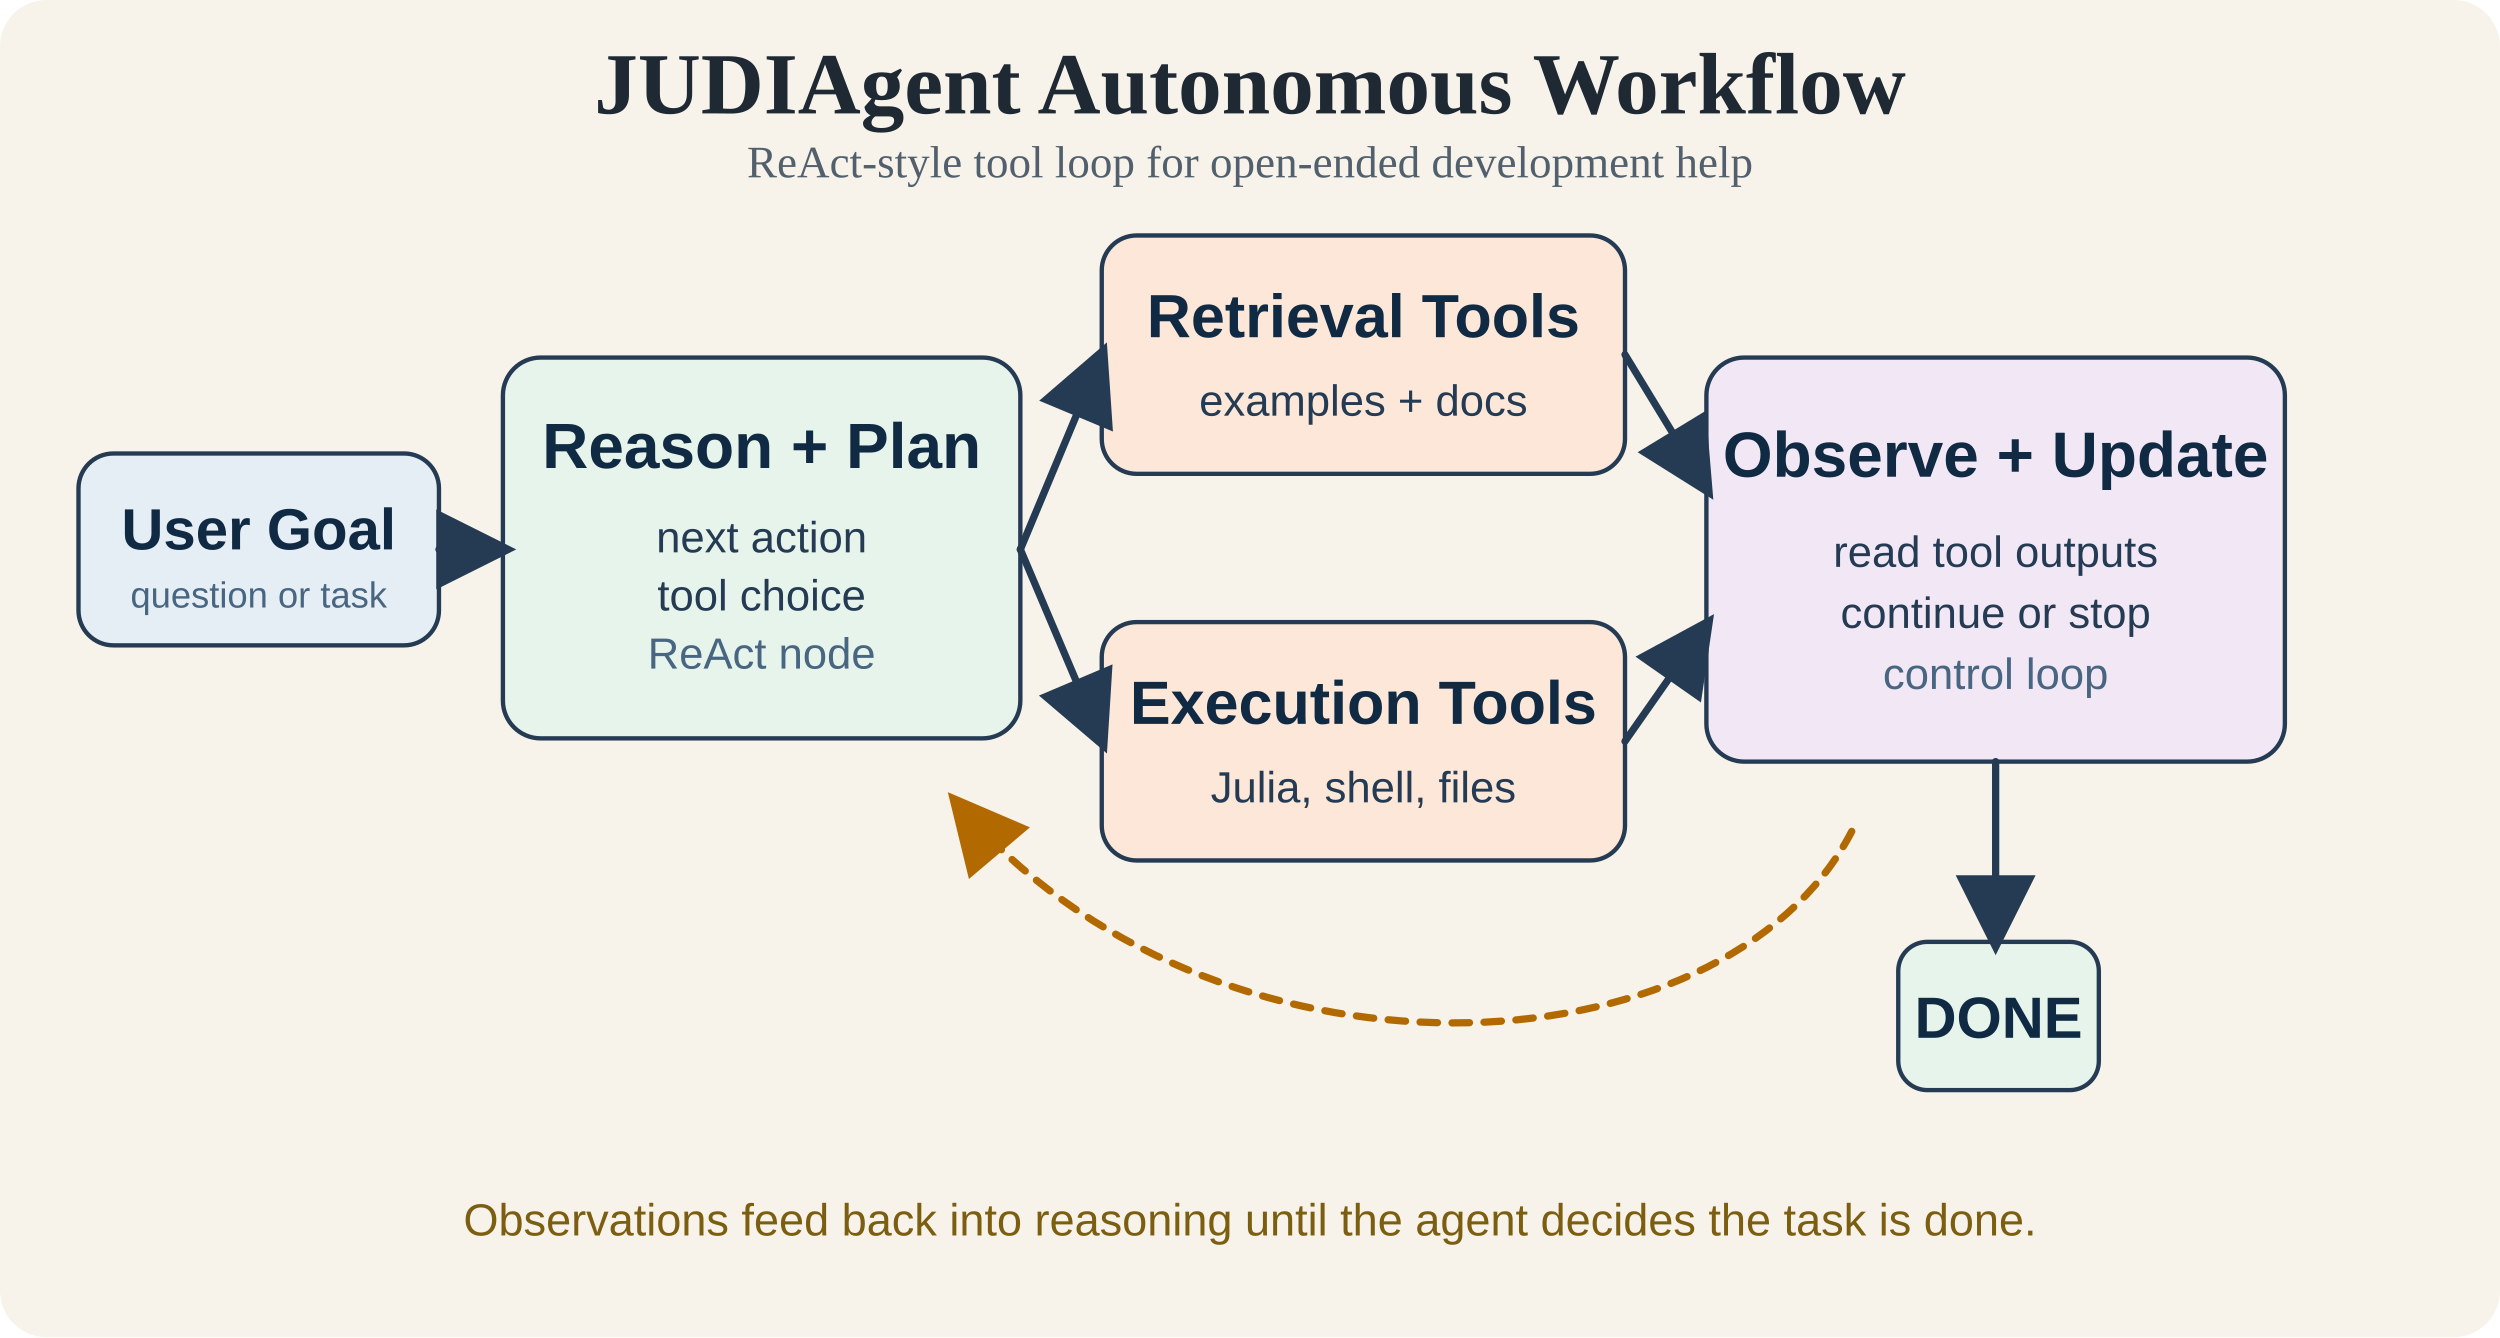
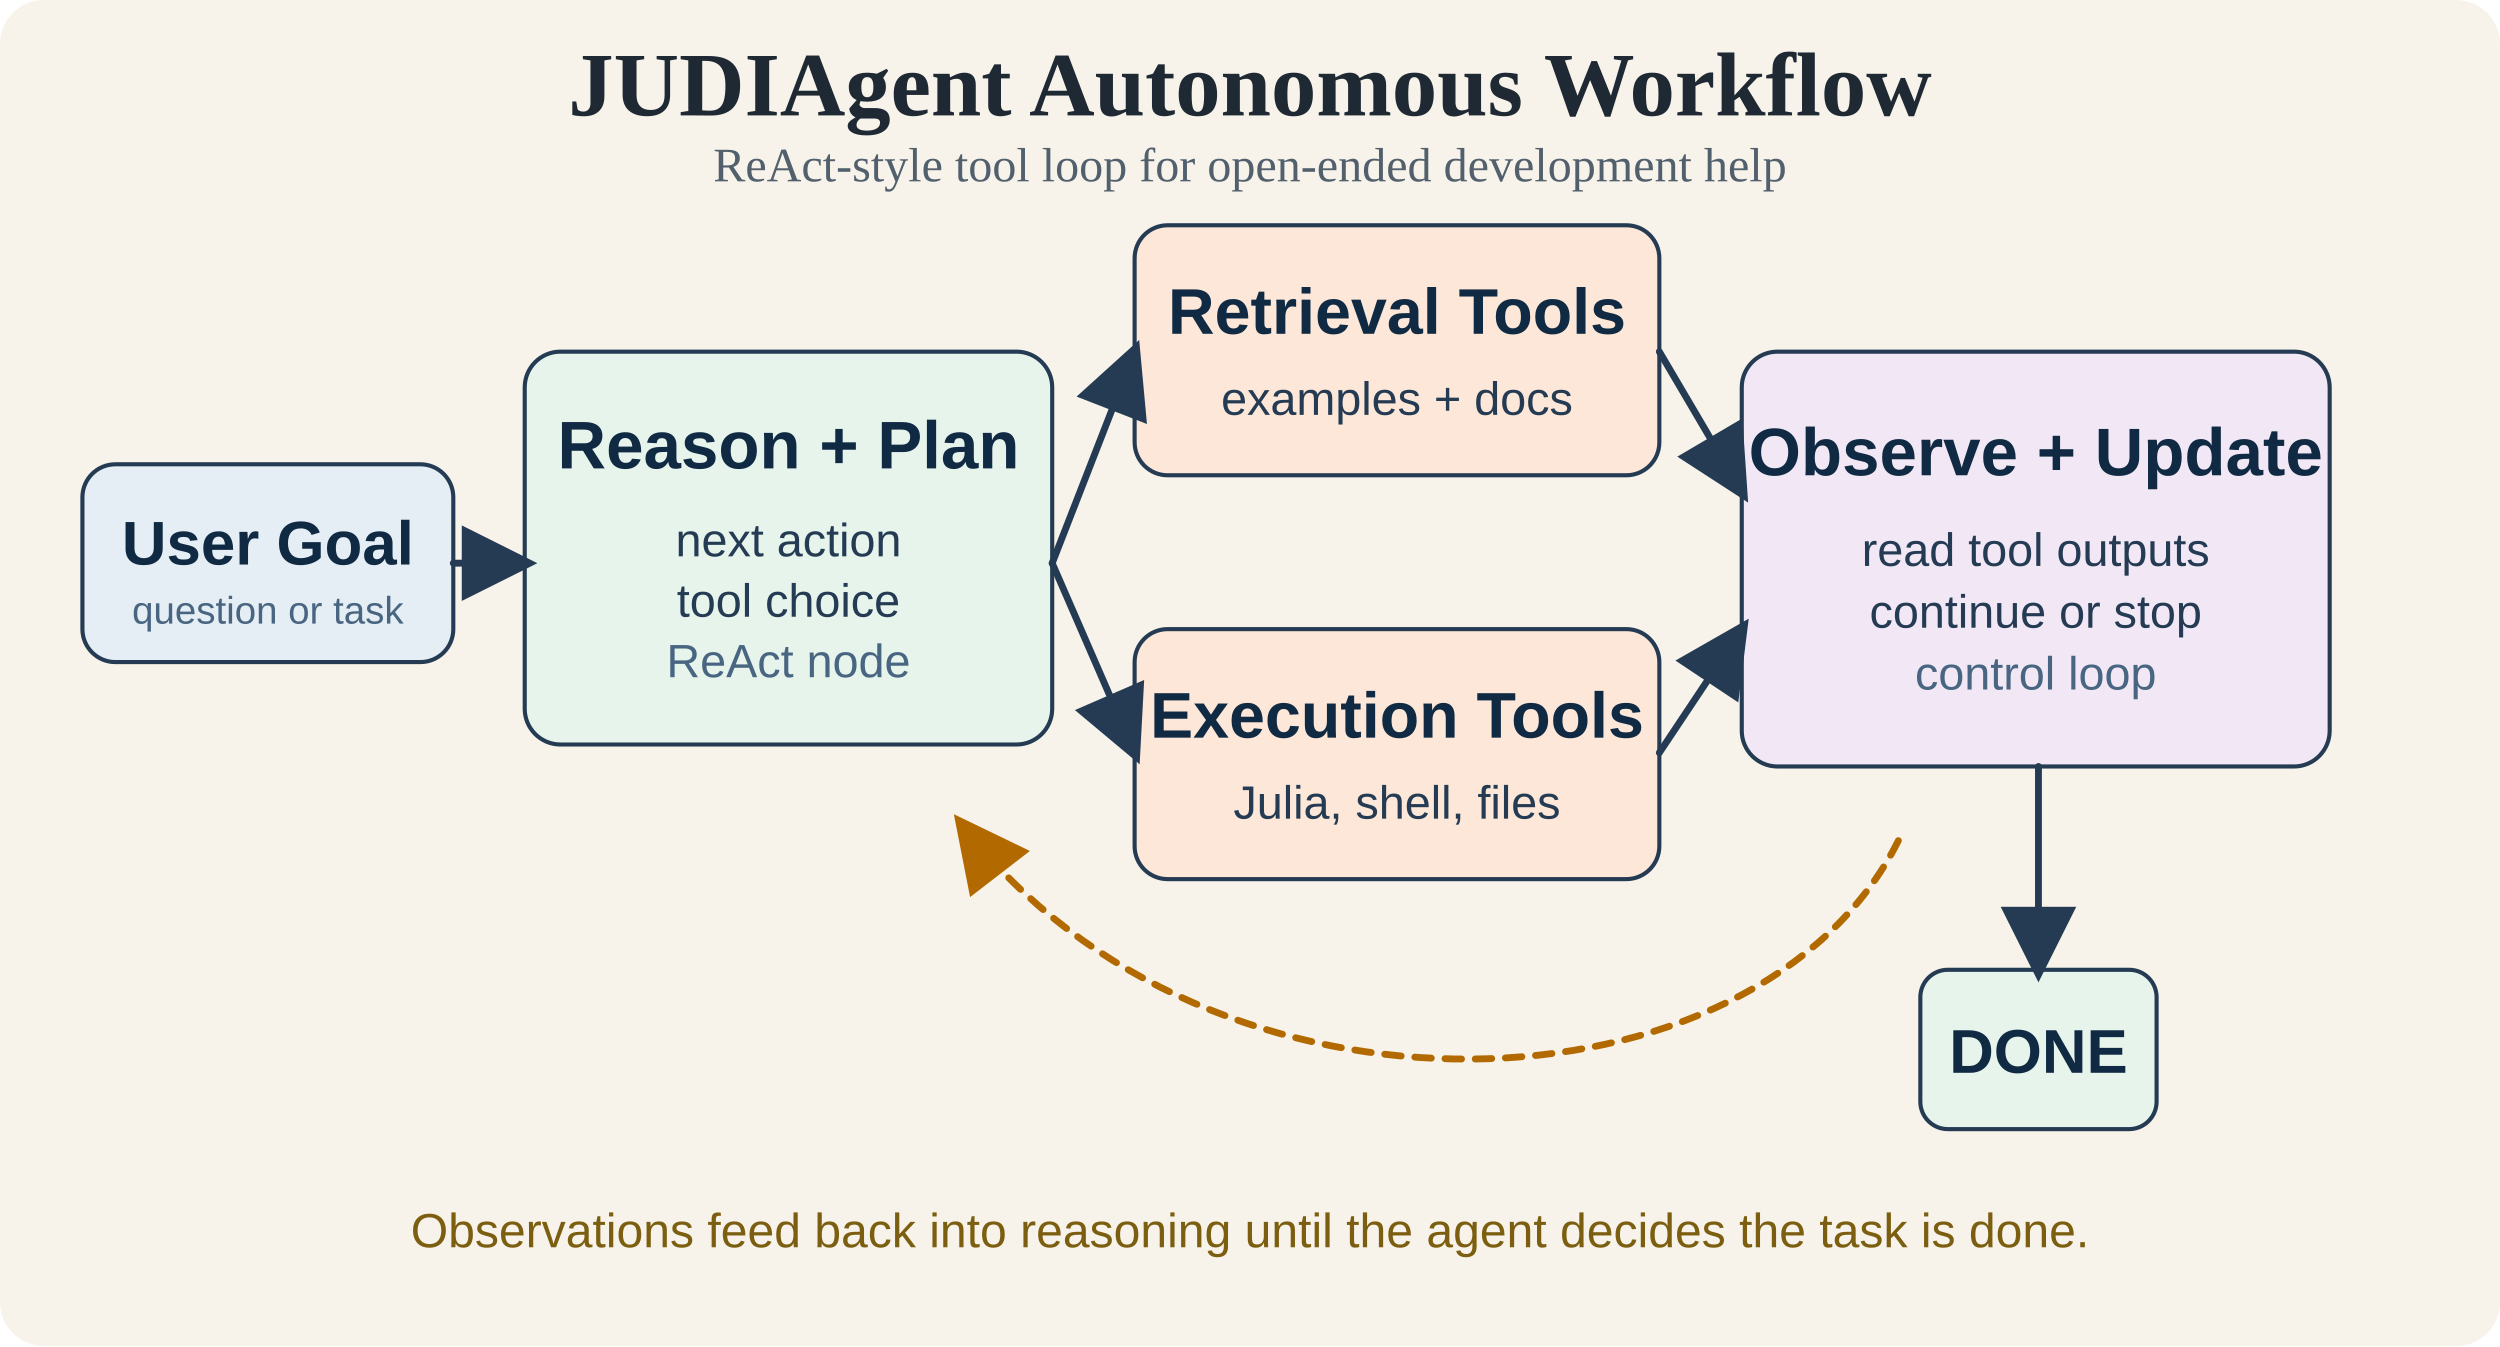
- <svg xmlns="http://www.w3.org/2000/svg" width="1720" height="920" viewBox="0 0 1720 920" fill="none">
+ <svg xmlns="http://www.w3.org/2000/svg" width="1820" height="980" viewBox="0 0 1820 980" fill="none">
  <defs>
    <marker id="arrow-navy" viewBox="0 0 12 12" refX="10" refY="6" markerWidth="11" markerHeight="11" orient="auto-start-reverse">
      <path d="M 0 0 L 12 6 L 0 12 z" fill="#243B53" />
    </marker>
    <marker id="arrow-gold" viewBox="0 0 12 12" refX="10" refY="6" markerWidth="11" markerHeight="11" orient="auto-start-reverse">
      <path d="M 0 0 L 12 6 L 0 12 z" fill="#B26A00" />
    </marker>
  </defs>
-   <rect width="1720" height="920" rx="32" fill="#F7F3EA" />
-   <text x="860" y="78" text-anchor="middle" font-family="Georgia, 'Times New Roman', serif" font-size="60" font-weight="700" fill="#1F2933">JUDIAgent Autonomous Workflow</text>
-   <text x="860" y="122" text-anchor="middle" font-family="Georgia, 'Times New Roman', serif" font-size="31" fill="#52606D">ReAct-style tool loop for open-ended development help</text>
-   <rect x="54" y="312" width="248" height="132" rx="24" fill="#E6EEF5" stroke="#243B53" stroke-width="3" />
-   <text x="178" y="378" text-anchor="middle" font-family="Arial, sans-serif" font-size="40" font-weight="700" fill="#102A43">User Goal</text>
-   <text x="178" y="418" text-anchor="middle" font-family="Arial, sans-serif" font-size="25" fill="#486581">question or task</text>
-   <rect x="346" y="246" width="356" height="262" rx="26" fill="#E7F4EC" stroke="#243B53" stroke-width="3" />
-   <text x="524" y="322" text-anchor="middle" font-family="Arial, sans-serif" font-size="44" font-weight="700" fill="#102A43">Reason + Plan</text>
-   <text x="524" y="380" text-anchor="middle" font-family="Arial, sans-serif" font-size="30" fill="#243B53">next action</text>
-   <text x="524" y="420" text-anchor="middle" font-family="Arial, sans-serif" font-size="30" fill="#243B53">tool choice</text>
-   <text x="524" y="460" text-anchor="middle" font-family="Arial, sans-serif" font-size="30" fill="#486581">ReAct node</text>
-   <rect x="758" y="162" width="360" height="164" rx="24" fill="#FCE7D8" stroke="#243B53" stroke-width="3" />
-   <text x="938" y="232" text-anchor="middle" font-family="Arial, sans-serif" font-size="42" font-weight="700" fill="#102A43">Retrieval Tools</text>
-   <text x="938" y="286" text-anchor="middle" font-family="Arial, sans-serif" font-size="30" fill="#243B53">examples + docs</text>
-   <rect x="758" y="428" width="360" height="164" rx="24" fill="#FCE7D8" stroke="#243B53" stroke-width="3" />
-   <text x="938" y="498" text-anchor="middle" font-family="Arial, sans-serif" font-size="42" font-weight="700" fill="#102A43">Execution Tools</text>
-   <text x="938" y="552" text-anchor="middle" font-family="Arial, sans-serif" font-size="30" fill="#243B53">Julia, shell, files</text>
-   <rect x="1174" y="246" width="398" height="278" rx="26" fill="#F2E8F5" stroke="#243B53" stroke-width="3" />
-   <text x="1373" y="328" text-anchor="middle" font-family="Arial, sans-serif" font-size="44" font-weight="700" fill="#102A43">Observe + Update</text>
-   <text x="1373" y="390" text-anchor="middle" font-family="Arial, sans-serif" font-size="30" fill="#243B53">read tool outputs</text>
-   <text x="1373" y="432" text-anchor="middle" font-family="Arial, sans-serif" font-size="30" fill="#243B53">continue or stop</text>
-   <text x="1373" y="474" text-anchor="middle" font-family="Arial, sans-serif" font-size="30" fill="#486581">control loop</text>
-   <rect x="1306" y="648" width="138" height="102" rx="20" fill="#E7F4EC" stroke="#243B53" stroke-width="3" />
-   <text x="1375" y="714" text-anchor="middle" font-family="Arial, sans-serif" font-size="40" font-weight="700" fill="#102A43">DONE</text>
-   <path d="M302 378 H346" stroke="#243B53" stroke-width="5" stroke-linecap="round" marker-end="url(#arrow-navy)" />
-   <path d="M702 378 L758 244" stroke="#243B53" stroke-width="5" stroke-linecap="round" marker-end="url(#arrow-navy)" />
-   <path d="M702 378 L758 510" stroke="#243B53" stroke-width="5" stroke-linecap="round" marker-end="url(#arrow-navy)" />
-   <path d="M1118 244 L1174 336" stroke="#243B53" stroke-width="5" stroke-linecap="round" marker-end="url(#arrow-navy)" />
-   <path d="M1118 510 L1174 430" stroke="#243B53" stroke-width="5" stroke-linecap="round" marker-end="url(#arrow-navy)" />
-   <path d="M1373 524 V648" stroke="#243B53" stroke-width="5" stroke-linecap="round" marker-end="url(#arrow-navy)" />
-   <path d="M1274 572 C1186 742 834 760 658 552" stroke="#B26A00" stroke-width="5" stroke-linecap="round" stroke-dasharray="12 10" fill="none" marker-end="url(#arrow-gold)" />
-   <text x="860" y="850" text-anchor="middle" font-family="Arial, sans-serif" font-size="31" fill="#7C5E10">Observations feed back into reasoning until the agent decides the task is done.</text>
+   <rect width="1820" height="980" rx="32" fill="#F7F3EA" />
+   <text x="910" y="84" text-anchor="middle" font-family="Georgia, 'Times New Roman', serif" font-size="66" font-weight="700" fill="#1F2933">JUDIAgent Autonomous Workflow</text>
+   <text x="910" y="132" text-anchor="middle" font-family="Georgia, 'Times New Roman', serif" font-size="35" fill="#52606D">ReAct-style tool loop for open-ended development help</text>
+   <rect x="60" y="338" width="270" height="144" rx="24" fill="#E6EEF5" stroke="#243B53" stroke-width="3" />
+   <text x="195" y="411" text-anchor="middle" font-family="Arial, sans-serif" font-size="45" font-weight="700" fill="#102A43">User Goal</text>
+   <text x="195" y="454" text-anchor="middle" font-family="Arial, sans-serif" font-size="28" fill="#486581">question or task</text>
+   <rect x="382" y="256" width="384" height="286" rx="26" fill="#E7F4EC" stroke="#243B53" stroke-width="3" />
+   <text x="574" y="341" text-anchor="middle" font-family="Arial, sans-serif" font-size="49" font-weight="700" fill="#102A43">Reason + Plan</text>
+   <text x="574" y="405" text-anchor="middle" font-family="Arial, sans-serif" font-size="34" fill="#243B53">next action</text>
+   <text x="574" y="449" text-anchor="middle" font-family="Arial, sans-serif" font-size="34" fill="#243B53">tool choice</text>
+   <text x="574" y="493" text-anchor="middle" font-family="Arial, sans-serif" font-size="34" fill="#486581">ReAct node</text>
+   <rect x="826" y="164" width="382" height="182" rx="24" fill="#FCE7D8" stroke="#243B53" stroke-width="3" />
+   <text x="1017" y="243" text-anchor="middle" font-family="Arial, sans-serif" font-size="47" font-weight="700" fill="#102A43">Retrieval Tools</text>
+   <text x="1017" y="302" text-anchor="middle" font-family="Arial, sans-serif" font-size="34" fill="#243B53">examples + docs</text>
+   <rect x="826" y="458" width="382" height="182" rx="24" fill="#FCE7D8" stroke="#243B53" stroke-width="3" />
+   <text x="1017" y="537" text-anchor="middle" font-family="Arial, sans-serif" font-size="47" font-weight="700" fill="#102A43">Execution Tools</text>
+   <text x="1017" y="596" text-anchor="middle" font-family="Arial, sans-serif" font-size="34" fill="#243B53">Julia, shell, files</text>
+   <rect x="1268" y="256" width="428" height="302" rx="26" fill="#F2E8F5" stroke="#243B53" stroke-width="3" />
+   <text x="1482" y="346" text-anchor="middle" font-family="Arial, sans-serif" font-size="49" font-weight="700" fill="#102A43">Observe + Update</text>
+   <text x="1482" y="412" text-anchor="middle" font-family="Arial, sans-serif" font-size="34" fill="#243B53">read tool outputs</text>
+   <text x="1482" y="457" text-anchor="middle" font-family="Arial, sans-serif" font-size="34" fill="#243B53">continue or stop</text>
+   <text x="1482" y="502" text-anchor="middle" font-family="Arial, sans-serif" font-size="34" fill="#486581">control loop</text>
+   <rect x="1398" y="706" width="172" height="116" rx="20" fill="#E7F4EC" stroke="#243B53" stroke-width="3" />
+   <text x="1484" y="781" text-anchor="middle" font-family="Arial, sans-serif" font-size="45" font-weight="700" fill="#102A43">DONE</text>
+   <path d="M330 410 H382" stroke="#243B53" stroke-width="5" stroke-linecap="round" marker-end="url(#arrow-navy)" />
+   <path d="M766 410 L826 256" stroke="#243B53" stroke-width="5" stroke-linecap="round" marker-end="url(#arrow-navy)" />
+   <path d="M766 410 L826 548" stroke="#243B53" stroke-width="5" stroke-linecap="round" marker-end="url(#arrow-navy)" />
+   <path d="M1208 256 L1268 358" stroke="#243B53" stroke-width="5" stroke-linecap="round" marker-end="url(#arrow-navy)" />
+   <path d="M1208 548 L1268 458" stroke="#243B53" stroke-width="5" stroke-linecap="round" marker-end="url(#arrow-navy)" />
+   <path d="M1484 558 V706" stroke="#243B53" stroke-width="5" stroke-linecap="round" marker-end="url(#arrow-navy)" />
+   <path d="M1382 612 C1280 816 882 836 700 600" stroke="#B26A00" stroke-width="5" stroke-linecap="round" stroke-dasharray="12 10" fill="none" marker-end="url(#arrow-gold)" />
+   <text x="910" y="908" text-anchor="middle" font-family="Arial, sans-serif" font-size="35" fill="#7C5E10">Observations feed back into reasoning until the agent decides the task is done.</text>
</svg>
